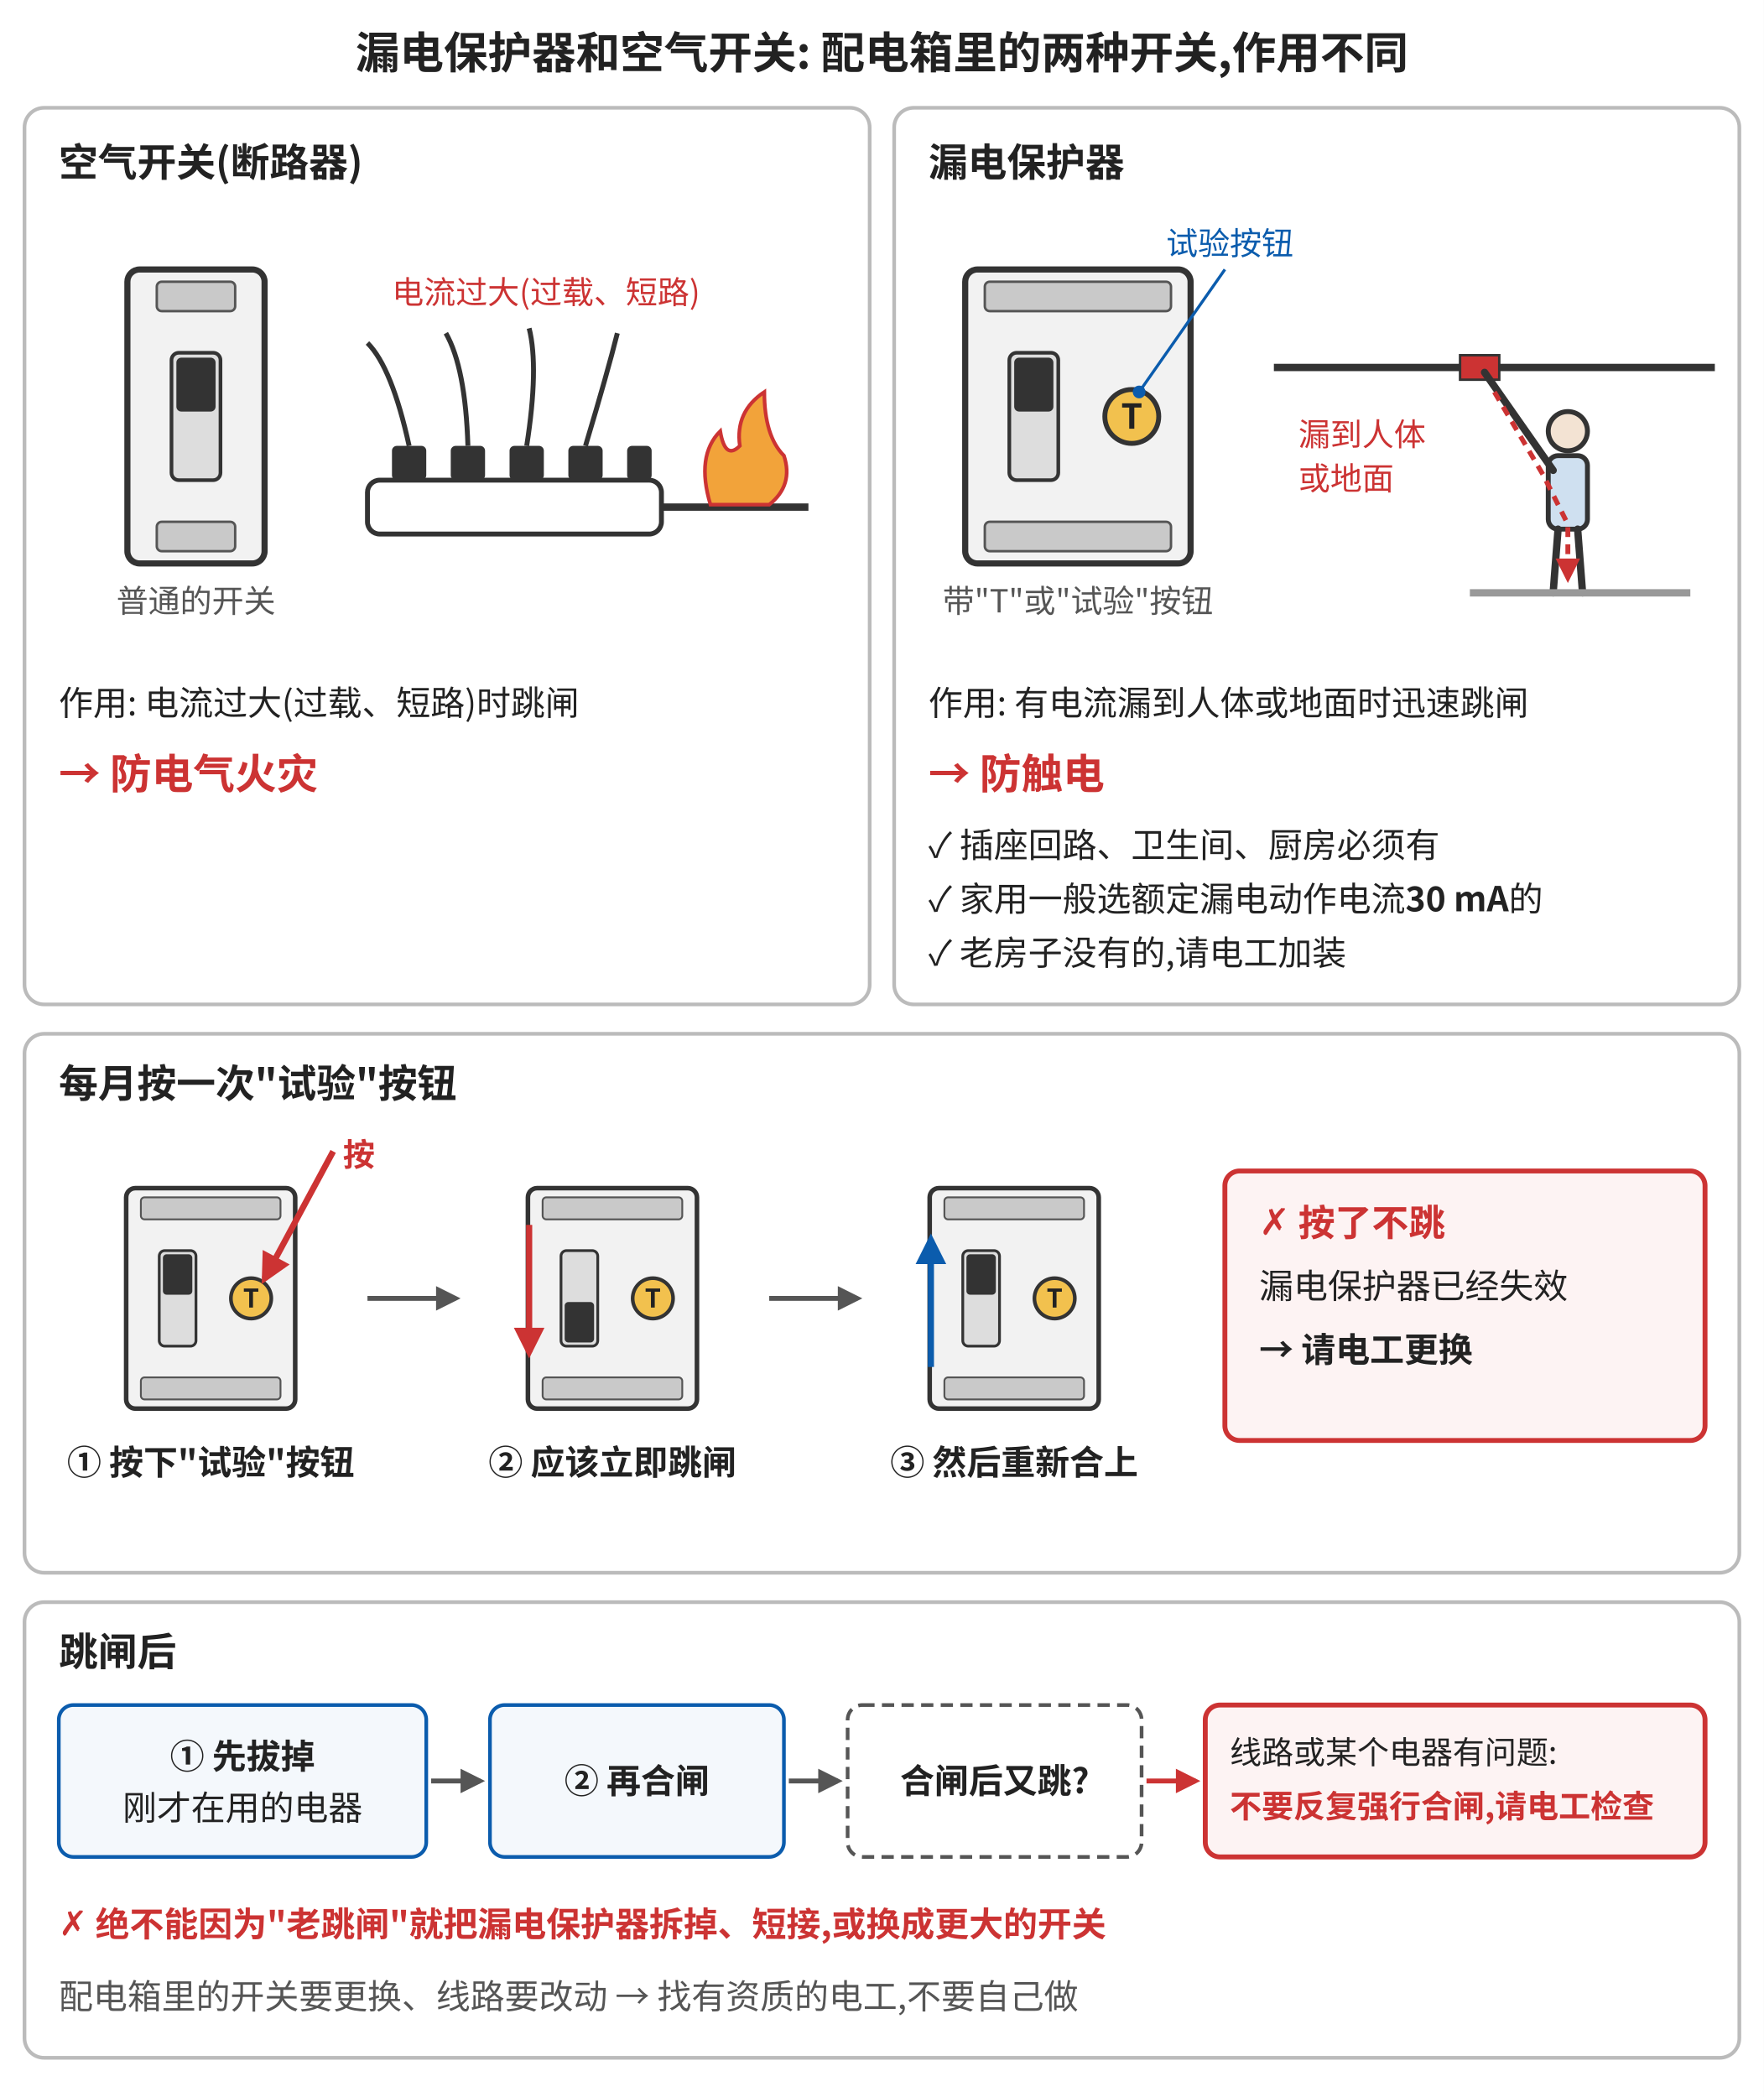
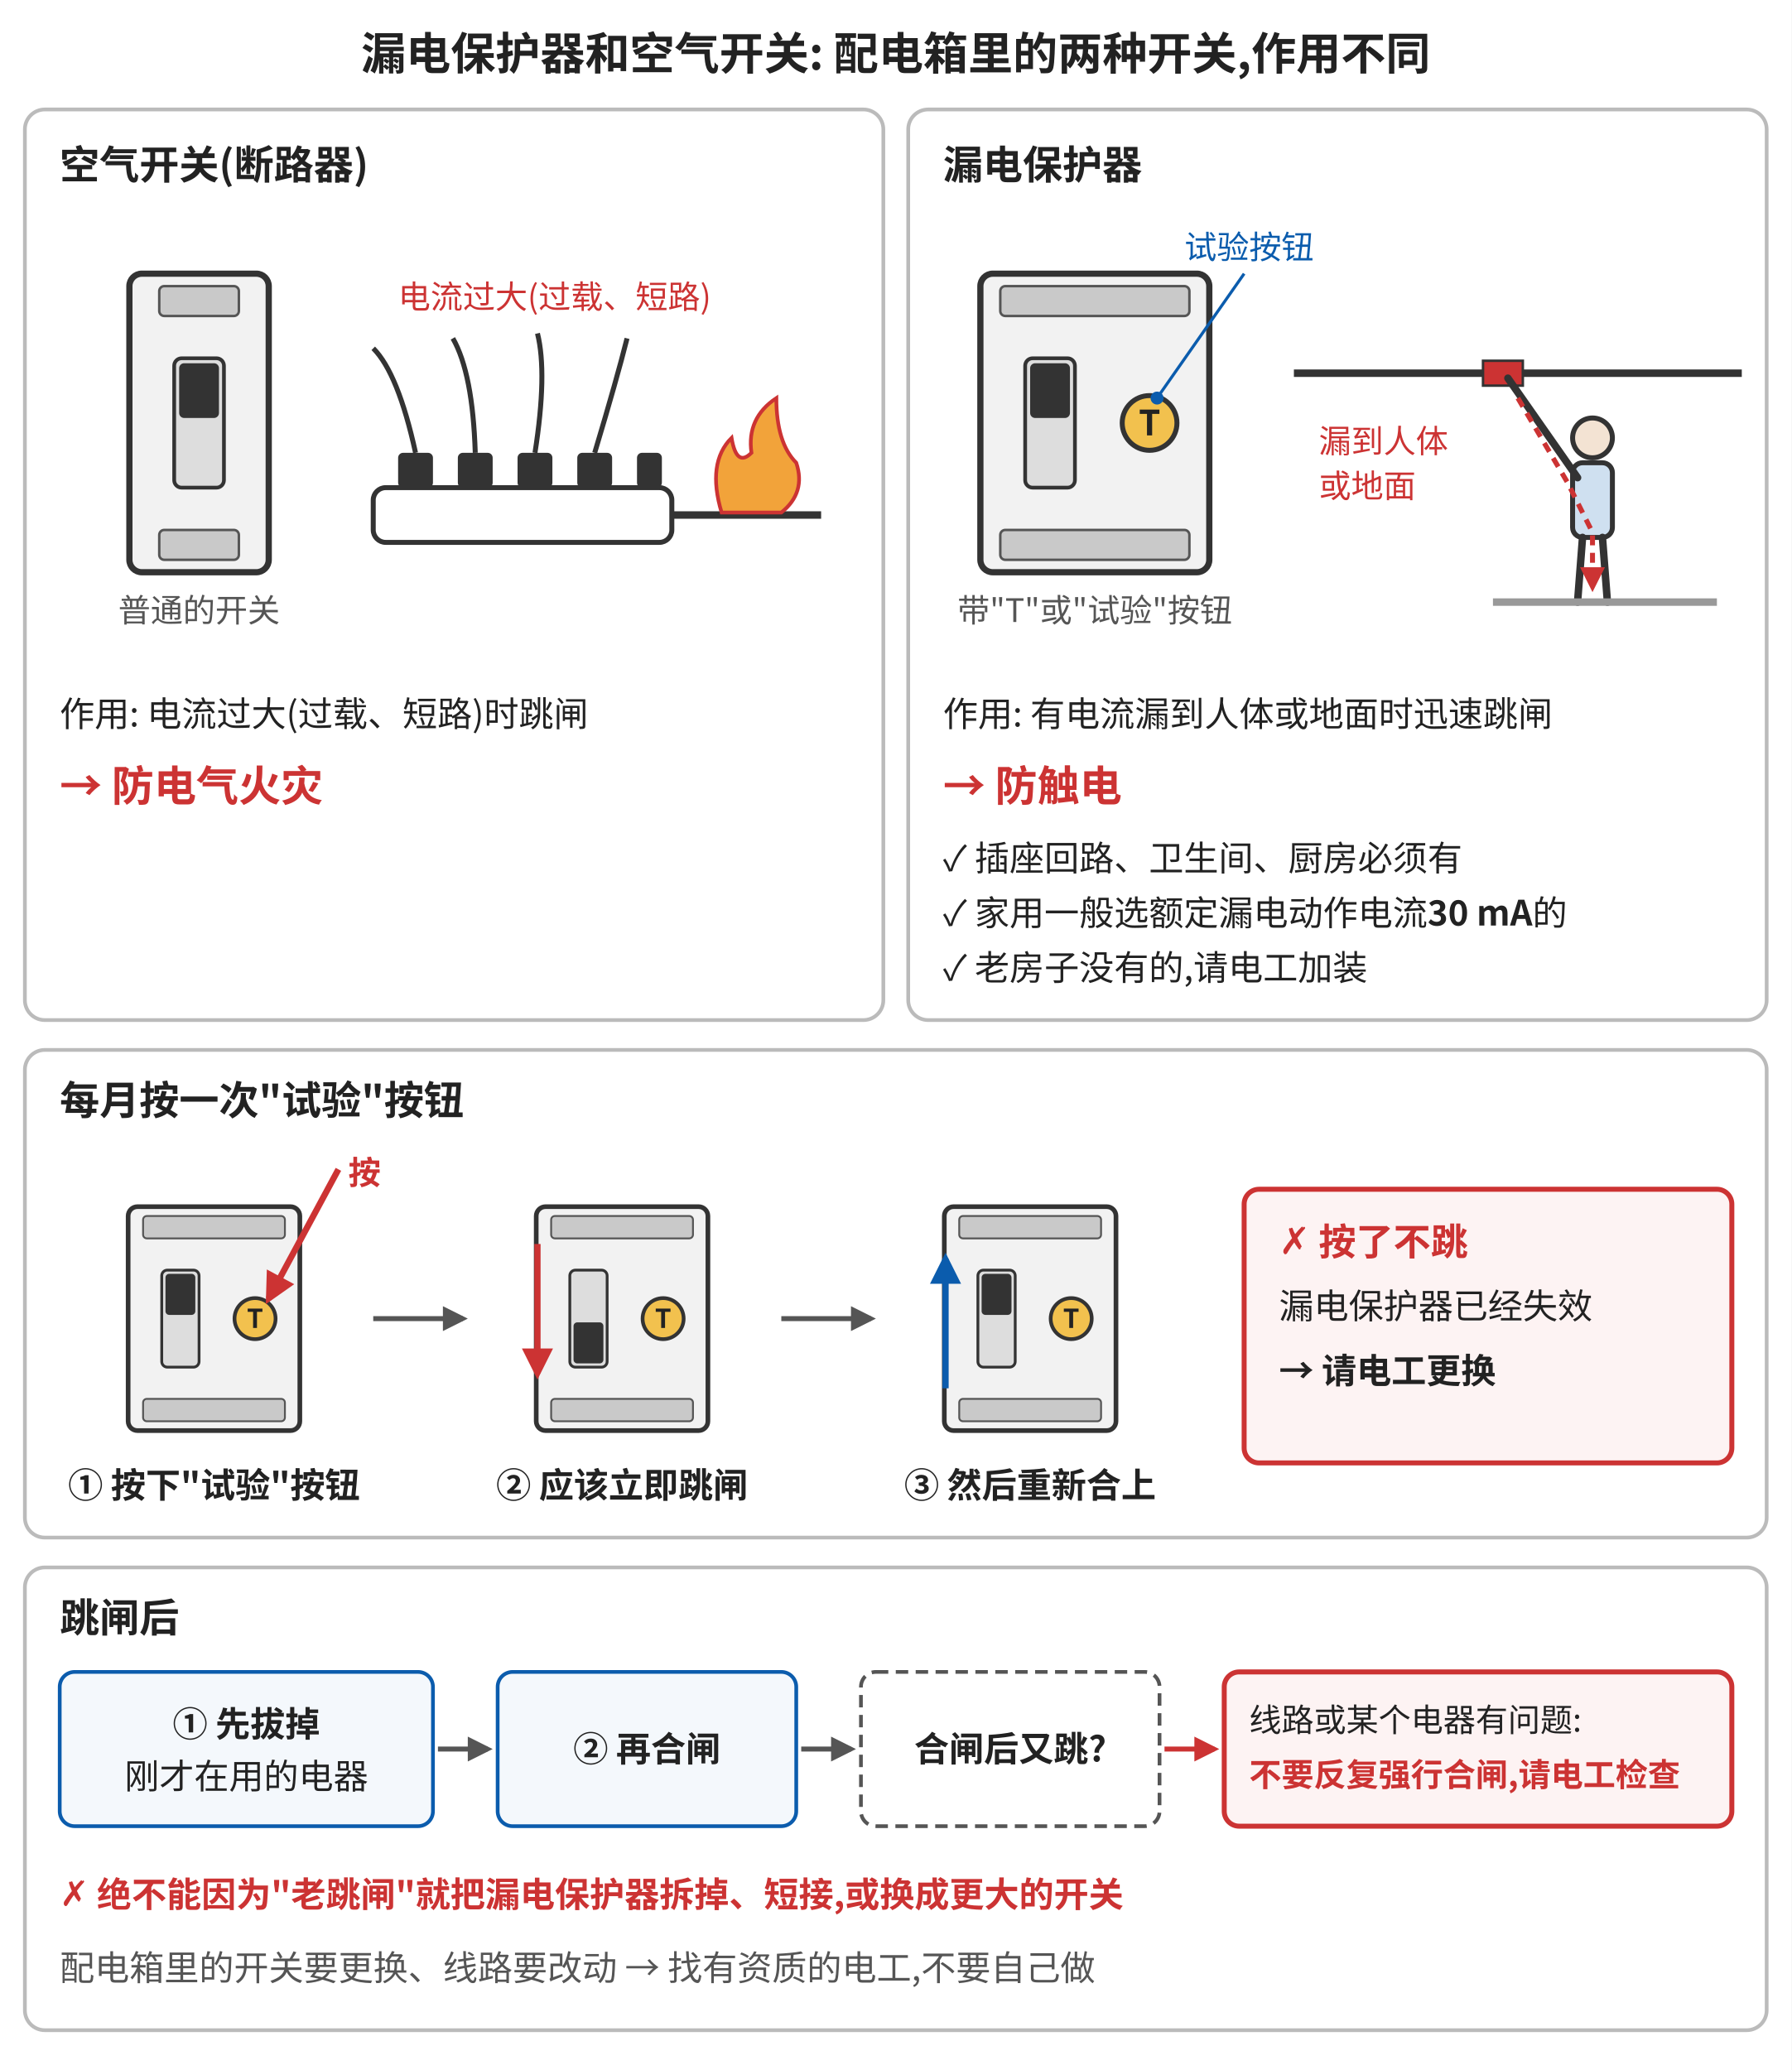
- <svg xmlns="http://www.w3.org/2000/svg" viewBox="0 0 720 856" width="720" height="856" role="img" aria-label="漏电保护器和空气开关: 家里配电箱里通常有两种开关,作用不同。空气开关(断路器)在电流过大(过载、短路)时跳闸,防电气火灾,是普通的开关;漏电保护器在有电流漏到人体或地面时迅速跳闸,防触电,带一个T或试验按钮;插座回路、卫生间、厨房必须有漏电保护器,家用一般选额定漏电动作电流30 mA的,老房子没有的请电工加装。每月按一次试验按钮: 按下后应该立即跳闸,然后重新合上;按了不跳说明漏电保护器已经失效,请电工更换。跳闸后: 先拔掉刚才在用的电器,再合闸;合闸后又跳说明线路或某个电器有问题,不要反复强行合闸,请电工检查;绝不能因为老跳闸就把漏电保护器拆掉、短接,或换成更大的开关。改动线路、更换配电箱里的开关要找有资质的电工" font-family="'Noto Sans CJK SC','PingFang SC','Microsoft YaHei',sans-serif">
+ <svg xmlns="http://www.w3.org/2000/svg" viewBox="0 0 720 832" width="720" height="832" role="img" aria-label="漏电保护器和空气开关: 家里配电箱里通常有两种开关,作用不同。空气开关(断路器)在电流过大(过载、短路)时跳闸,防电气火灾,是普通的开关;漏电保护器在有电流漏到人体或地面时迅速跳闸,防触电,带一个T或试验按钮;插座回路、卫生间、厨房必须有漏电保护器,家用一般选额定漏电动作电流30 mA的,老房子没有的请电工加装。每月按一次试验按钮: 按下后应该立即跳闸,然后重新合上;按了不跳说明漏电保护器已经失效,请电工更换。跳闸后: 先拔掉刚才在用的电器,再合闸;合闸后又跳说明线路或某个电器有问题,不要反复强行合闸,请电工检查;绝不能因为老跳闸就把漏电保护器拆掉、短接,或换成更大的开关。改动线路、更换配电箱里的开关要找有资质的电工" font-family="'Noto Sans CJK SC','PingFang SC','Microsoft YaHei',sans-serif">
  <rect width="100%" height="100%" fill="#fff" />
  <defs>
    <marker id="arR" viewBox="0 0 10 10" refX="8" refY="5" markerWidth="5" markerHeight="5" orient="auto">
      <path d="M0 0 L10 5 L0 10 Z" fill="#c33" />
    </marker>
    <marker id="arB" viewBox="0 0 10 10" refX="8" refY="5" markerWidth="5" markerHeight="5" orient="auto">
      <path d="M0 0 L10 5 L0 10 Z" fill="#0b5cad" />
    </marker>
    <marker id="arK" viewBox="0 0 10 10" refX="8" refY="5" markerWidth="5" markerHeight="5" orient="auto">
      <path d="M0 0 L10 5 L0 10 Z" fill="#555" />
    </marker>
    <g id="mcb">
      <rect x="-28" y="-60" width="56" height="120" rx="5" fill="#f2f2f2" stroke="#333" stroke-width="2.5" />
      <rect x="-16" y="-55" width="32" height="12" rx="2" fill="#c9c9c9" stroke="#555" />
      <rect x="-16" y="43" width="32" height="12" rx="2" fill="#c9c9c9" stroke="#555" />
      <rect x="-10" y="-26" width="20" height="52" rx="3" fill="#ddd" stroke="#333" stroke-width="1.5" />
    </g>
    <g id="rcd">
      <rect x="-46" y="-60" width="92" height="120" rx="5" fill="#f2f2f2" stroke="#333" stroke-width="2.5" />
      <rect x="-38" y="-55" width="76" height="12" rx="2" fill="#c9c9c9" stroke="#555" />
      <rect x="-38" y="43" width="76" height="12" rx="2" fill="#c9c9c9" stroke="#555" />
      <rect x="-28" y="-26" width="20" height="52" rx="3" fill="#ddd" stroke="#333" stroke-width="1.5" />
      <circle cx="22" cy="0" r="11" fill="#f2c14e" stroke="#333" stroke-width="2" />
      <text x="22" y="5" font-size="14" font-weight="bold" text-anchor="middle" fill="#222">T</text>
    </g>
    <rect id="lvUp" x="-8" y="-24" width="16" height="22" rx="2" fill="#333" />
    <rect id="lvDn" x="-8" y="2" width="16" height="22" rx="2" fill="#333" />
  </defs>
  <g fill="#222">
    <text x="360" y="28" font-size="18" font-weight="bold" text-anchor="middle">漏电保护器和空气开关: 配电箱里的两种开关,作用不同</text>
    <rect x="10" y="44" width="345" height="366" rx="8" fill="none" stroke="#bbb" stroke-width="1.5" />
    <text x="24" y="72" font-size="16" font-weight="bold">空气开关(断路器)</text>
    <use href="#mcb" x="80" y="170" />
    <use href="#lvUp" x="80" y="170" />
    <text x="80" y="250" font-size="13" fill="#555" text-anchor="middle">普通的开关</text>
    <rect x="150" y="196" width="120" height="22" rx="5" fill="#fff" stroke="#333" stroke-width="2" />
    <g fill="#333">
      <rect x="160" y="182" width="14" height="14" rx="2" />
      <rect x="184" y="182" width="14" height="14" rx="2" />
      <rect x="208" y="182" width="14" height="14" rx="2" />
      <rect x="232" y="182" width="14" height="14" rx="2" />
      <rect x="256" y="182" width="10" height="14" rx="2" />
    </g>
    <path d="M167 182 Q160 150 150 140 M191 182 Q190 150 182 136 M215 182 Q220 150 216 134 M239 182 Q248 152 252 136" fill="none" stroke="#333" stroke-width="2" />
    <path d="M270 207 H330" stroke="#333" stroke-width="3" />
    <path d="M290 206 Q284 186 294 176 Q296 188 302 182 Q300 168 312 160 Q312 178 320 186 Q324 198 314 206 Z" fill="#f2a33a" stroke="#c33" stroke-width="1.5" />
    <text x="160" y="124" font-size="13" fill="#c33">电流过大(过载、短路)</text>
    <text x="24" y="292" font-size="14">作用: 电流过大(过载、短路)时跳闸</text>
    <text x="24" y="322" font-size="17" font-weight="bold" fill="#c33">→ 防电气火灾</text>
    <rect x="365" y="44" width="345" height="366" rx="8" fill="none" stroke="#bbb" stroke-width="1.5" />
    <text x="379" y="72" font-size="16" font-weight="bold">漏电保护器</text>
    <use href="#rcd" x="440" y="170" />
    <use href="#lvUp" x="422" y="170" />
    <text x="440" y="250" font-size="13" fill="#555" text-anchor="middle">带"T"或"试验"按钮</text>
    <line x1="500" y1="110" x2="465" y2="160" stroke="#0b5cad" stroke-width="1.2" />
    <circle cx="465" cy="160" r="2.6" fill="#0b5cad" />
    <text x="476" y="104" font-size="13" fill="#0b5cad">试验按钮</text>
    <path d="M520 150 H700" stroke="#333" stroke-width="3" />
    <path d="M596 145 H612 V155 H596 Z" fill="#c33" stroke="#333" stroke-width="1" />
    <circle cx="640" cy="176" r="8" fill="#f3e3d3" stroke="#333" stroke-width="2" />
    <rect x="632" y="186" width="16" height="30" rx="4" fill="#cfe0f0" stroke="#333" stroke-width="2" />
    <path d="M634 192 L606 152" stroke="#333" stroke-width="3" stroke-linecap="round" />
    <path d="M636 216 L634 242 M644 216 L646 242" stroke="#333" stroke-width="3" stroke-linecap="round" />
    <path d="M600 242 H690" stroke="#999" stroke-width="3" />
    <path d="M610 160 L630 194 L640 214 L640 236" fill="none" stroke="#c33" stroke-width="2" stroke-dasharray="4 3" marker-end="url(#arR)" />
    <text x="530" y="182" font-size="13" fill="#c33">漏到人体</text>
    <text x="530" y="200" font-size="13" fill="#c33">或地面</text>
    <text x="379" y="292" font-size="14">作用: 有电流漏到人体或地面时迅速跳闸</text>
    <text x="379" y="322" font-size="17" font-weight="bold" fill="#c33">→ 防触电</text>
    <text x="379" y="350" font-size="14">✓ 插座回路、卫生间、厨房必须有</text>
    <text x="379" y="372" font-size="14">✓ 家用一般选额定漏电动作电流<tspan font-weight="bold">30 mA</tspan>的</text>
    <text x="379" y="394" font-size="14">✓ 老房子没有的,请电工加装</text>
-     <rect x="10" y="422" width="700" height="220" rx="8" fill="none" stroke="#bbb" stroke-width="1.5" />
+     <rect x="10" y="422" width="700" height="196" rx="8" fill="none" stroke="#bbb" stroke-width="1.5" />
    <text x="24" y="448" font-size="16" font-weight="bold">每月按一次"试验"按钮</text>
    <g transform="translate(86,530) scale(0.75)">
      <use href="#rcd" />
      <use href="#lvUp" x="-18" />
    </g>
    <path d="M136 470 L108 522" stroke="#c33" stroke-width="2.5" marker-end="url(#arR)" />
    <text x="140" y="476" font-size="13" fill="#c33" font-weight="bold">按</text>
    <path d="M150 530 H186" stroke="#555" stroke-width="2" marker-end="url(#arK)" />
    <g transform="translate(250,530) scale(0.75)">
      <use href="#rcd" />
      <use href="#lvDn" x="-18" />
    </g>
    <path d="M216 500 V552" stroke="#c33" stroke-width="2.5" marker-end="url(#arR)" />
    <path d="M314 530 H350" stroke="#555" stroke-width="2" marker-end="url(#arK)" />
    <g transform="translate(414,530) scale(0.75)">
      <use href="#rcd" />
      <use href="#lvUp" x="-18" />
    </g>
    <path d="M380 558 V506" stroke="#0b5cad" stroke-width="2.5" marker-end="url(#arB)" />
    <text x="86" y="602" font-size="14" font-weight="bold" text-anchor="middle">① 按下"试验"按钮</text>
    <text x="250" y="602" font-size="14" font-weight="bold" text-anchor="middle">② 应该立即跳闸</text>
    <text x="414" y="602" font-size="14" font-weight="bold" text-anchor="middle">③ 然后重新合上</text>
    <rect x="500" y="478" width="196" height="110" rx="6" fill="#fdf3f3" stroke="#c33" stroke-width="2" />
    <text x="514" y="504" font-size="15" font-weight="bold" fill="#c33">✗ 按了不跳</text>
    <text x="514" y="530" font-size="14">漏电保护器已经失效</text>
    <text x="514" y="556" font-size="14" font-weight="bold">→ 请电工更换</text>
-     <rect x="10" y="654" width="700" height="186" rx="8" fill="none" stroke="#bbb" stroke-width="1.5" />
-     <text x="24" y="680" font-size="16" font-weight="bold">跳闸后</text>
-     <g font-size="14">
-       <rect x="24" y="696" width="150" height="62" rx="6" fill="#f4f8fc" stroke="#0b5cad" stroke-width="1.5" />
-       <text x="99" y="722" text-anchor="middle" font-weight="bold">① 先拔掉</text>
-       <text x="99" y="743" text-anchor="middle">刚才在用的电器</text>
-       <path d="M176 727 H196" stroke="#555" stroke-width="2" marker-end="url(#arK)" />
-       <rect x="200" y="696" width="120" height="62" rx="6" fill="#f4f8fc" stroke="#0b5cad" stroke-width="1.5" />
-       <text x="260" y="732" text-anchor="middle" font-weight="bold">② 再合闸</text>
-       <path d="M322 727 H342" stroke="#555" stroke-width="2" marker-end="url(#arK)" />
-       <rect x="346" y="696" width="120" height="62" rx="6" fill="#fff" stroke="#555" stroke-width="1.5" stroke-dasharray="5 3" />
-       <text x="406" y="732" text-anchor="middle" font-weight="bold">合闸后又跳?</text>
-       <path d="M468 727 H488" stroke="#c33" stroke-width="2" marker-end="url(#arR)" />
-       <rect x="492" y="696" width="204" height="62" rx="6" fill="#fdf3f3" stroke="#c33" stroke-width="2" />
-       <text x="502" y="720" font-size="13">线路或某个电器有问题:</text>
-       <text x="502" y="742" font-size="13" font-weight="bold" fill="#c33">不要反复强行合闸,请电工检查</text>
+     <g transform="translate(0,-24)">
+       <rect x="10" y="654" width="700" height="186" rx="8" fill="none" stroke="#bbb" stroke-width="1.5" />
+       <text x="24" y="680" font-size="16" font-weight="bold">跳闸后</text>
+       <g font-size="14">
+         <rect x="24" y="696" width="150" height="62" rx="6" fill="#f4f8fc" stroke="#0b5cad" stroke-width="1.5" />
+         <text x="99" y="722" text-anchor="middle" font-weight="bold">① 先拔掉</text>
+         <text x="99" y="743" text-anchor="middle">刚才在用的电器</text>
+         <path d="M176 727 H196" stroke="#555" stroke-width="2" marker-end="url(#arK)" />
+         <rect x="200" y="696" width="120" height="62" rx="6" fill="#f4f8fc" stroke="#0b5cad" stroke-width="1.5" />
+         <text x="260" y="732" text-anchor="middle" font-weight="bold">② 再合闸</text>
+         <path d="M322 727 H342" stroke="#555" stroke-width="2" marker-end="url(#arK)" />
+         <rect x="346" y="696" width="120" height="62" rx="6" fill="#fff" stroke="#555" stroke-width="1.5" stroke-dasharray="5 3" />
+         <text x="406" y="732" text-anchor="middle" font-weight="bold">合闸后又跳?</text>
+         <path d="M468 727 H488" stroke="#c33" stroke-width="2" marker-end="url(#arR)" />
+         <rect x="492" y="696" width="204" height="62" rx="6" fill="#fdf3f3" stroke="#c33" stroke-width="2" />
+         <text x="502" y="720" font-size="13">线路或某个电器有问题:</text>
+         <text x="502" y="742" font-size="13" font-weight="bold" fill="#c33">不要反复强行合闸,请电工检查</text>
+       </g>
+       <text x="24" y="790" font-size="14" font-weight="bold" fill="#c33">✗ 绝不能因为"老跳闸"就把漏电保护器拆掉、短接,或换成更大的开关</text>
+       <text x="24" y="820" font-size="14" fill="#555">配电箱里的开关要更换、线路要改动 → 找有资质的电工,不要自己做</text>
    </g>
-     <text x="24" y="790" font-size="14" font-weight="bold" fill="#c33">✗ 绝不能因为"老跳闸"就把漏电保护器拆掉、短接,或换成更大的开关</text>
-     <text x="24" y="820" font-size="14" fill="#555">配电箱里的开关要更换、线路要改动 → 找有资质的电工,不要自己做</text>
  </g>
</svg>
